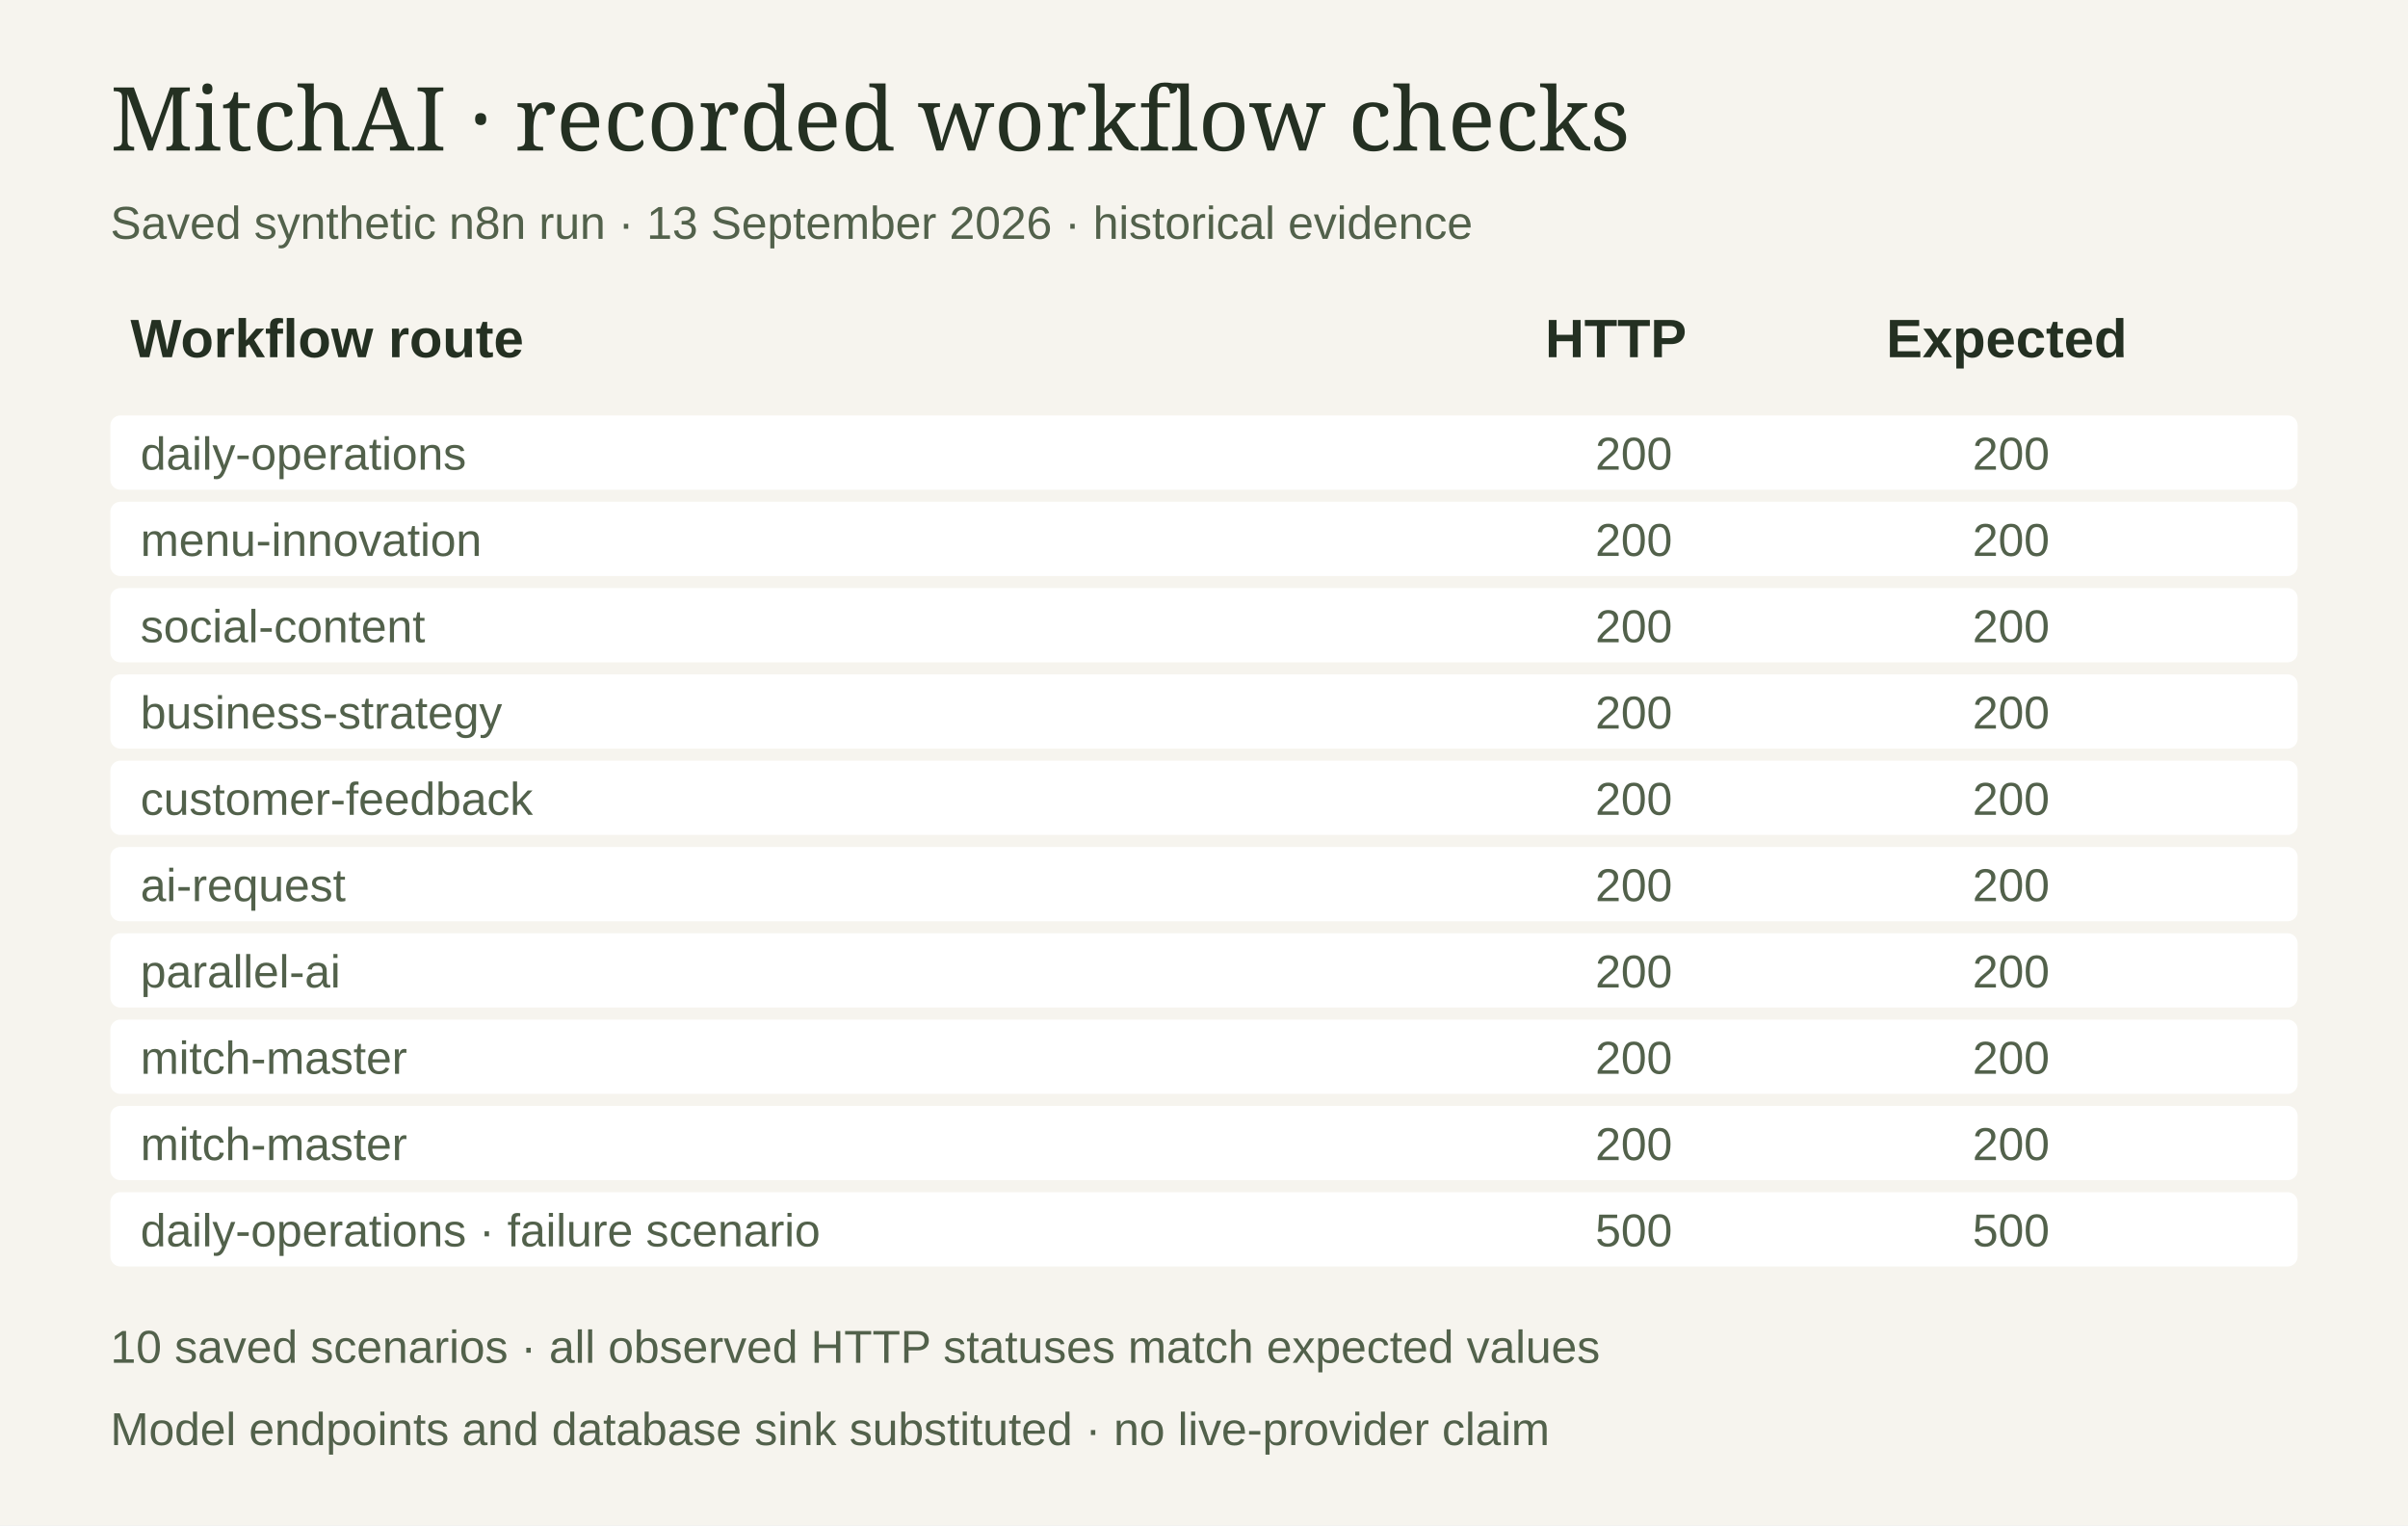
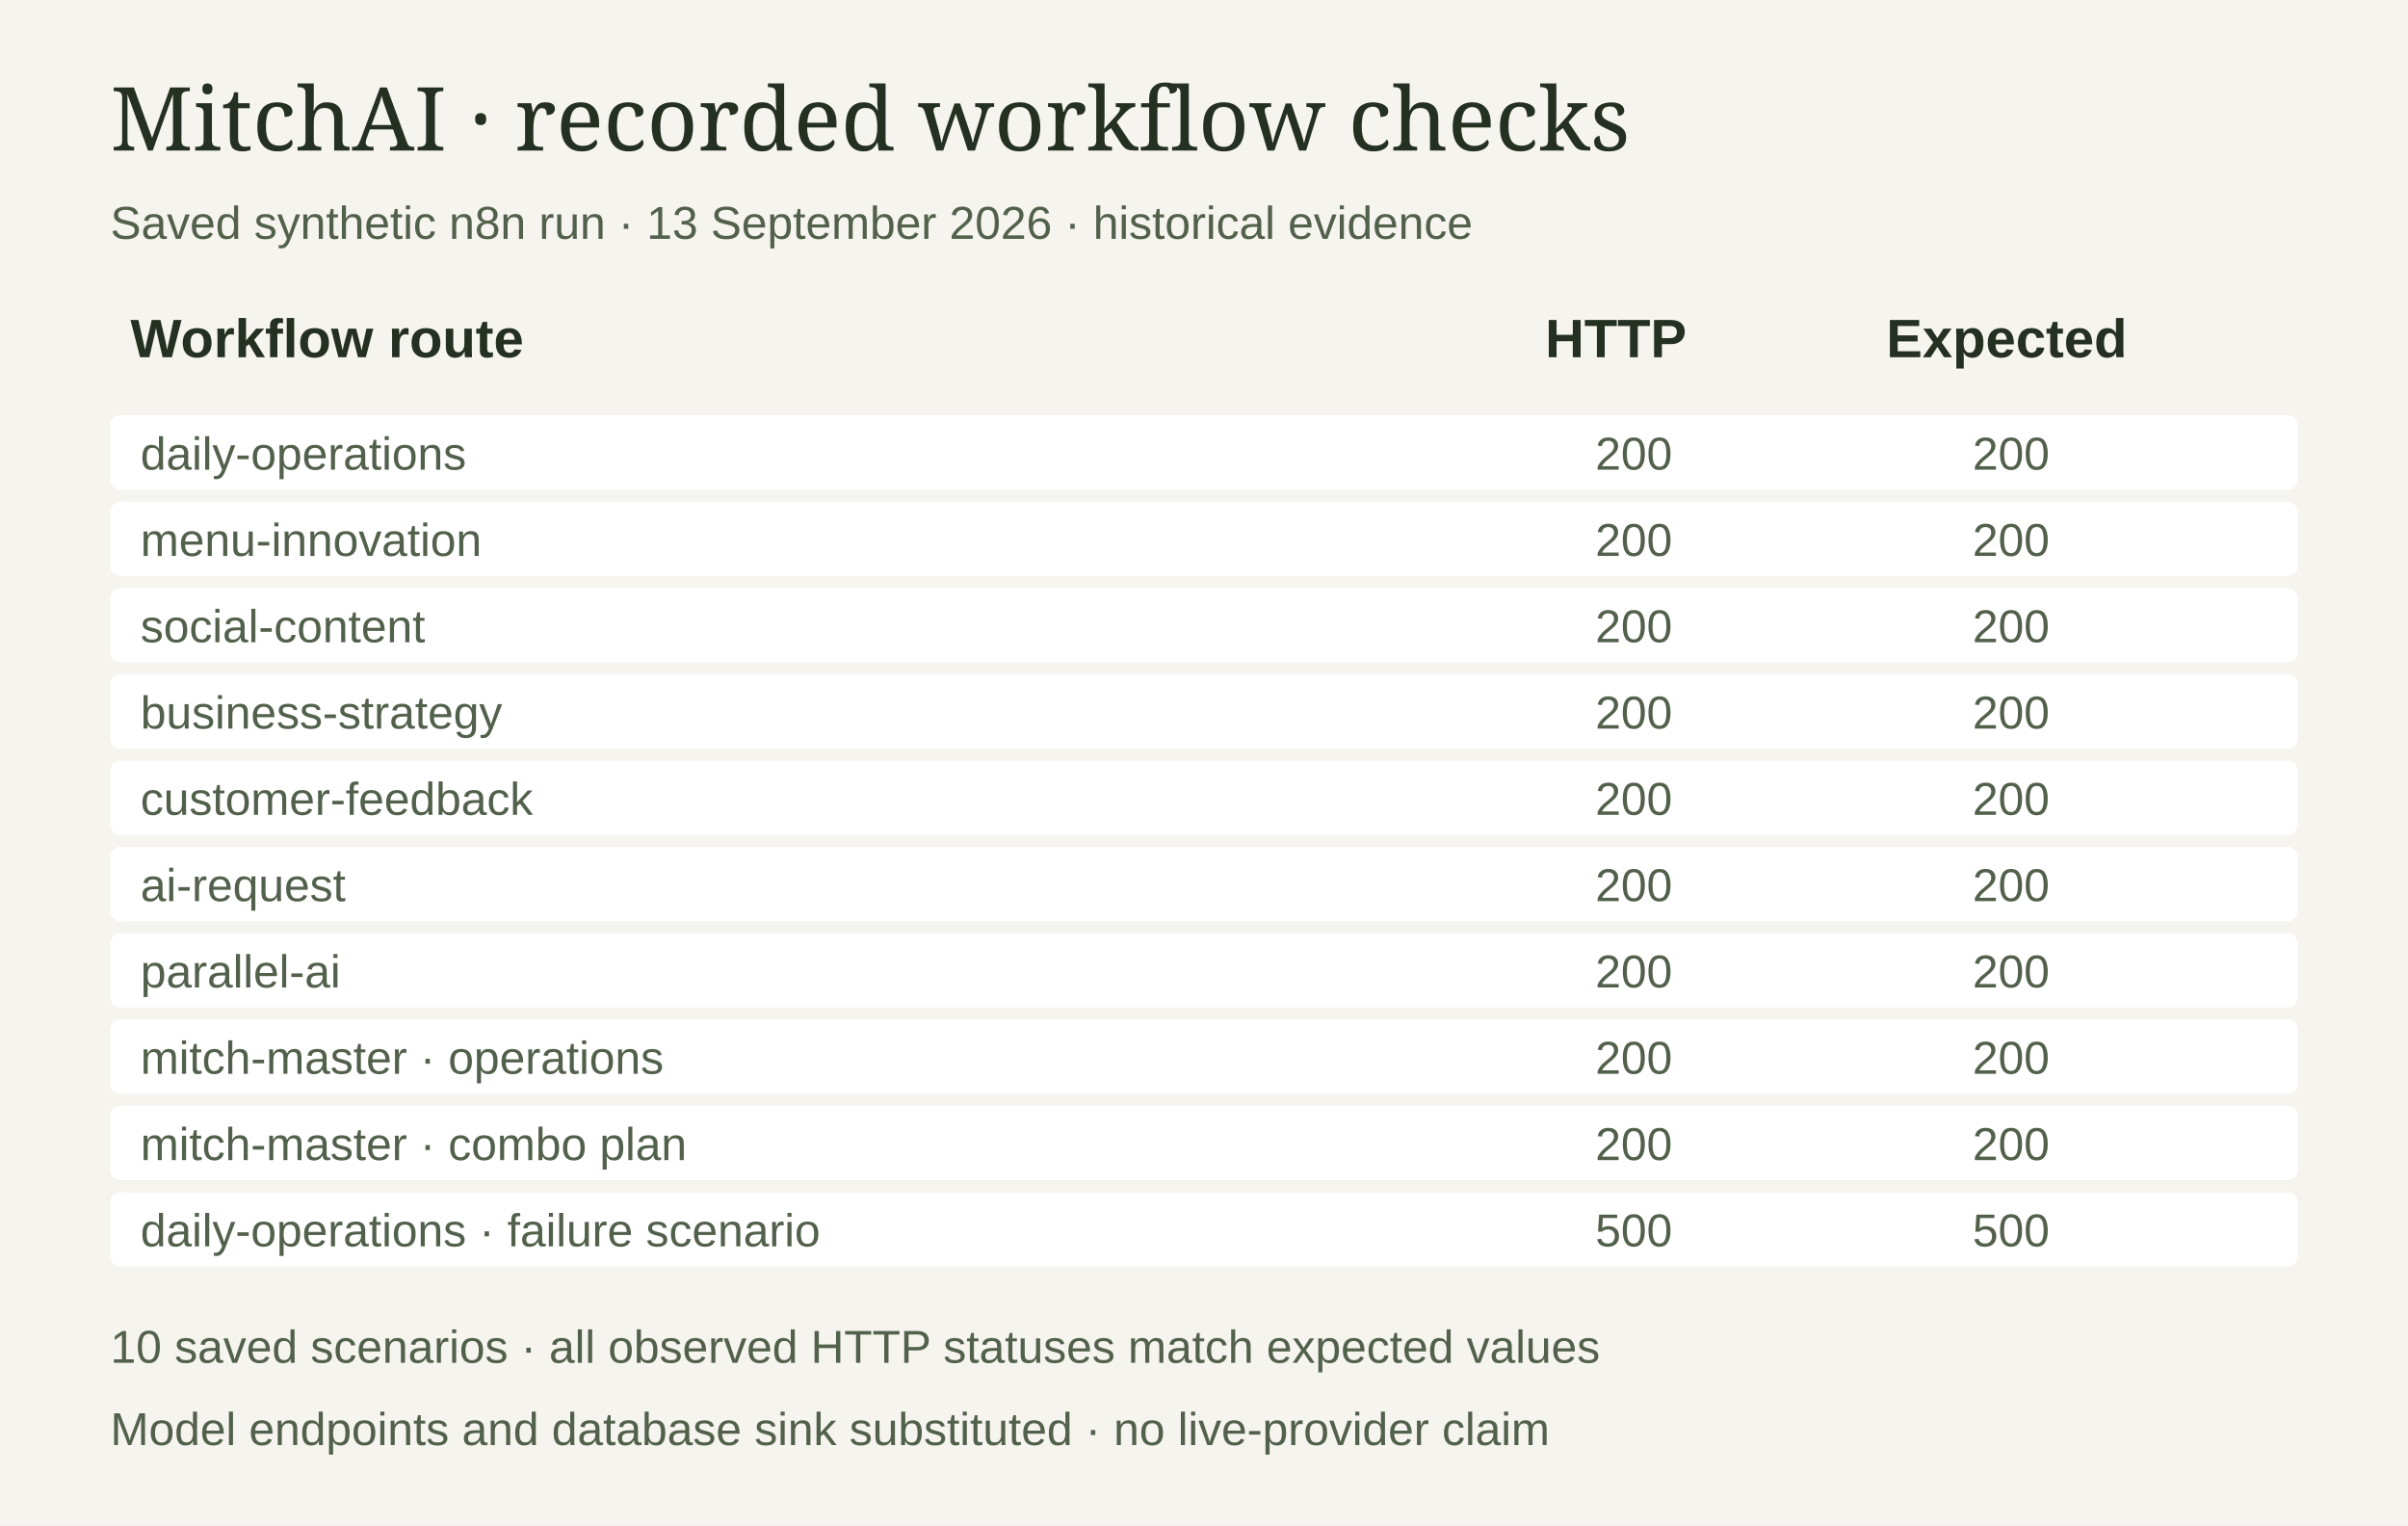
<svg xmlns="http://www.w3.org/2000/svg" width="1200" height="760" viewBox="0 0 1200 760" role="img" aria-label="MitchAI · recorded workflow checks">
  <rect width="1200" height="760" fill="#f6f4ee" />
  <style>text{font-family:Arial,sans-serif;fill:#243022} .title{font-family:Georgia,serif;font-size:44px} .small{font-size:23px;fill:#52614b} .label{font-size:27px;font-weight:600}</style>
  <text x="55" y="75" class="title">MitchAI · recorded workflow checks</text>
  <text x="55" y="119" class="small">Saved synthetic n8n run · 13 September 2026 · historical evidence</text>
  <text x="65" y="178" class="label">Workflow route</text>
  <text x="770" y="178" class="label">HTTP</text>
  <text x="940" y="178" class="label">Expected</text>
  <rect x="55" y="207" width="1090" height="37" rx="5" fill="white" />
  <text x="70" y="234" class="small">daily-operations</text>
  <text x="795" y="234" class="small">200</text>
  <text x="983" y="234" class="small">200</text>
  <rect x="55" y="250" width="1090" height="37" rx="5" fill="white" />
  <text x="70" y="277" class="small">menu-innovation</text>
  <text x="795" y="277" class="small">200</text>
  <text x="983" y="277" class="small">200</text>
  <rect x="55" y="293" width="1090" height="37" rx="5" fill="white" />
  <text x="70" y="320" class="small">social-content</text>
  <text x="795" y="320" class="small">200</text>
  <text x="983" y="320" class="small">200</text>
  <rect x="55" y="336" width="1090" height="37" rx="5" fill="white" />
  <text x="70" y="363" class="small">business-strategy</text>
  <text x="795" y="363" class="small">200</text>
  <text x="983" y="363" class="small">200</text>
  <rect x="55" y="379" width="1090" height="37" rx="5" fill="white" />
  <text x="70" y="406" class="small">customer-feedback</text>
  <text x="795" y="406" class="small">200</text>
  <text x="983" y="406" class="small">200</text>
  <rect x="55" y="422" width="1090" height="37" rx="5" fill="white" />
  <text x="70" y="449" class="small">ai-request</text>
  <text x="795" y="449" class="small">200</text>
  <text x="983" y="449" class="small">200</text>
  <rect x="55" y="465" width="1090" height="37" rx="5" fill="white" />
  <text x="70" y="492" class="small">parallel-ai</text>
  <text x="795" y="492" class="small">200</text>
  <text x="983" y="492" class="small">200</text>
  <rect x="55" y="508" width="1090" height="37" rx="5" fill="white" />
-   <text x="70" y="535" class="small">mitch-master</text>
+   <text x="70" y="535" class="small">mitch-master · operations</text>
  <text x="795" y="535" class="small">200</text>
  <text x="983" y="535" class="small">200</text>
  <rect x="55" y="551" width="1090" height="37" rx="5" fill="white" />
-   <text x="70" y="578" class="small">mitch-master</text>
+   <text x="70" y="578" class="small">mitch-master · combo plan</text>
  <text x="795" y="578" class="small">200</text>
  <text x="983" y="578" class="small">200</text>
  <rect x="55" y="594" width="1090" height="37" rx="5" fill="white" />
  <text x="70" y="621" class="small">daily-operations · failure scenario</text>
  <text x="795" y="621" class="small">500</text>
  <text x="983" y="621" class="small">500</text>
  <text x="55" y="679" class="small">10 saved scenarios · all observed HTTP statuses match expected values</text>
  <text x="55" y="720" class="small">Model endpoints and database sink substituted · no live-provider claim</text>
</svg>
